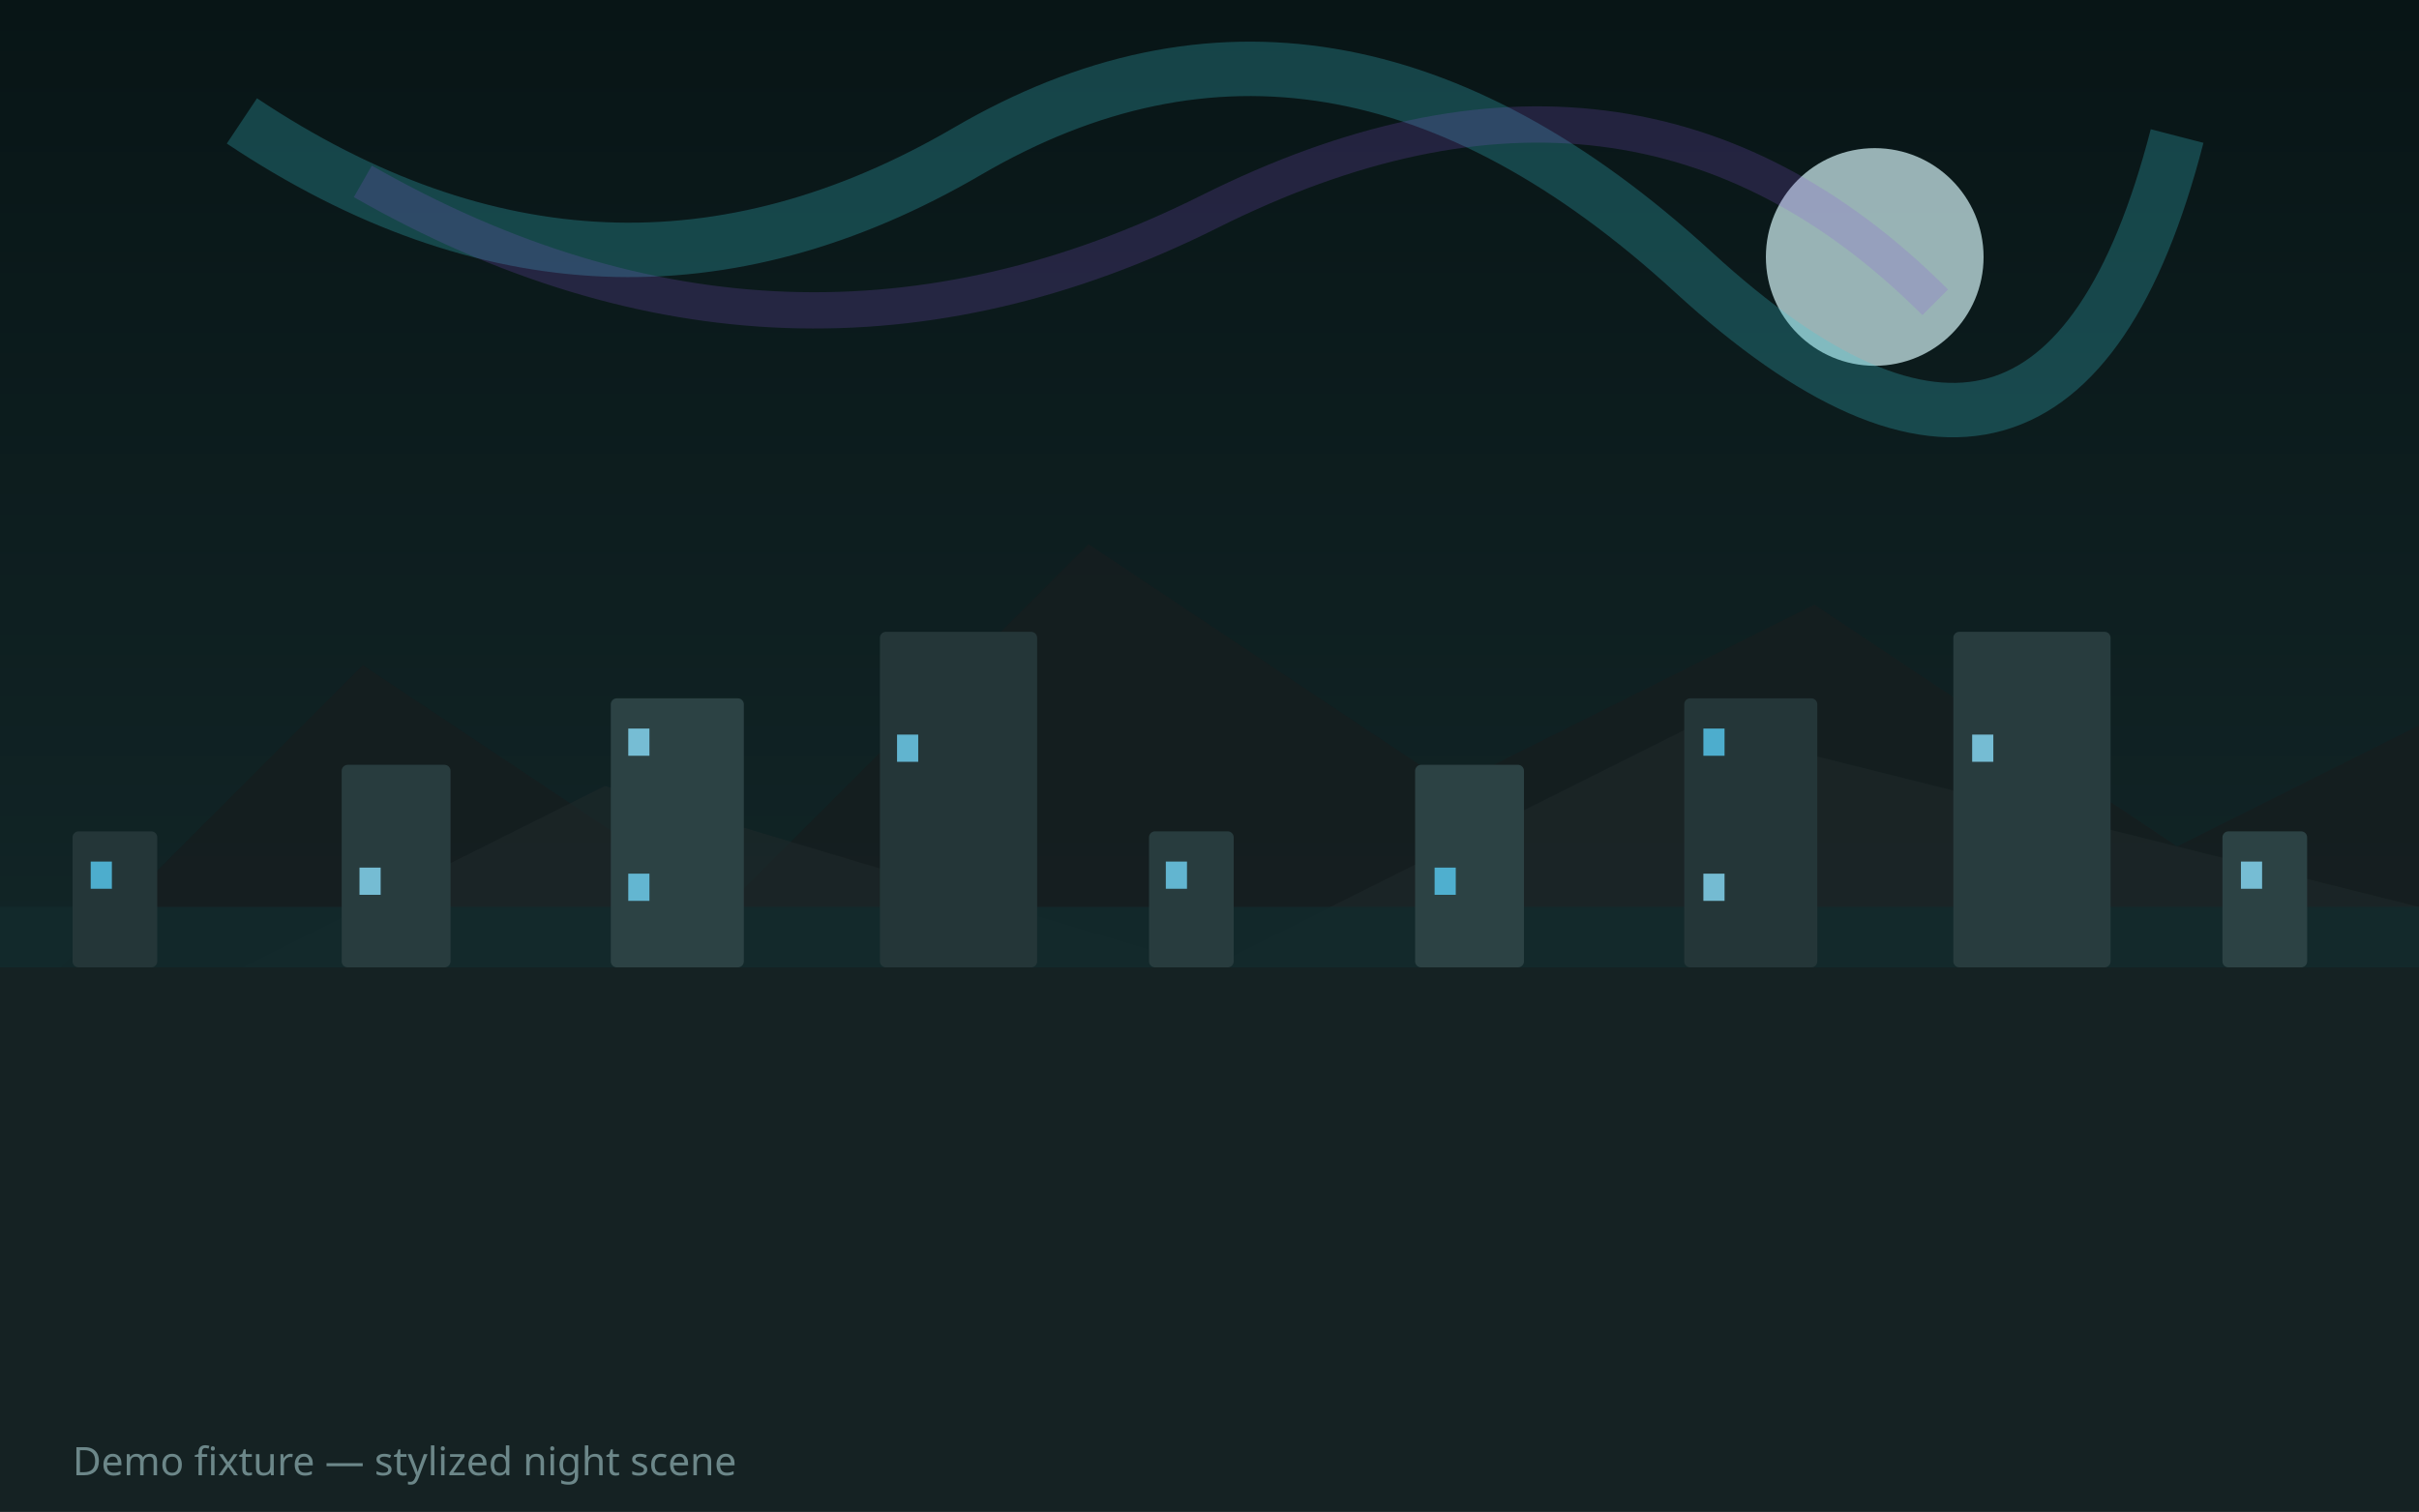
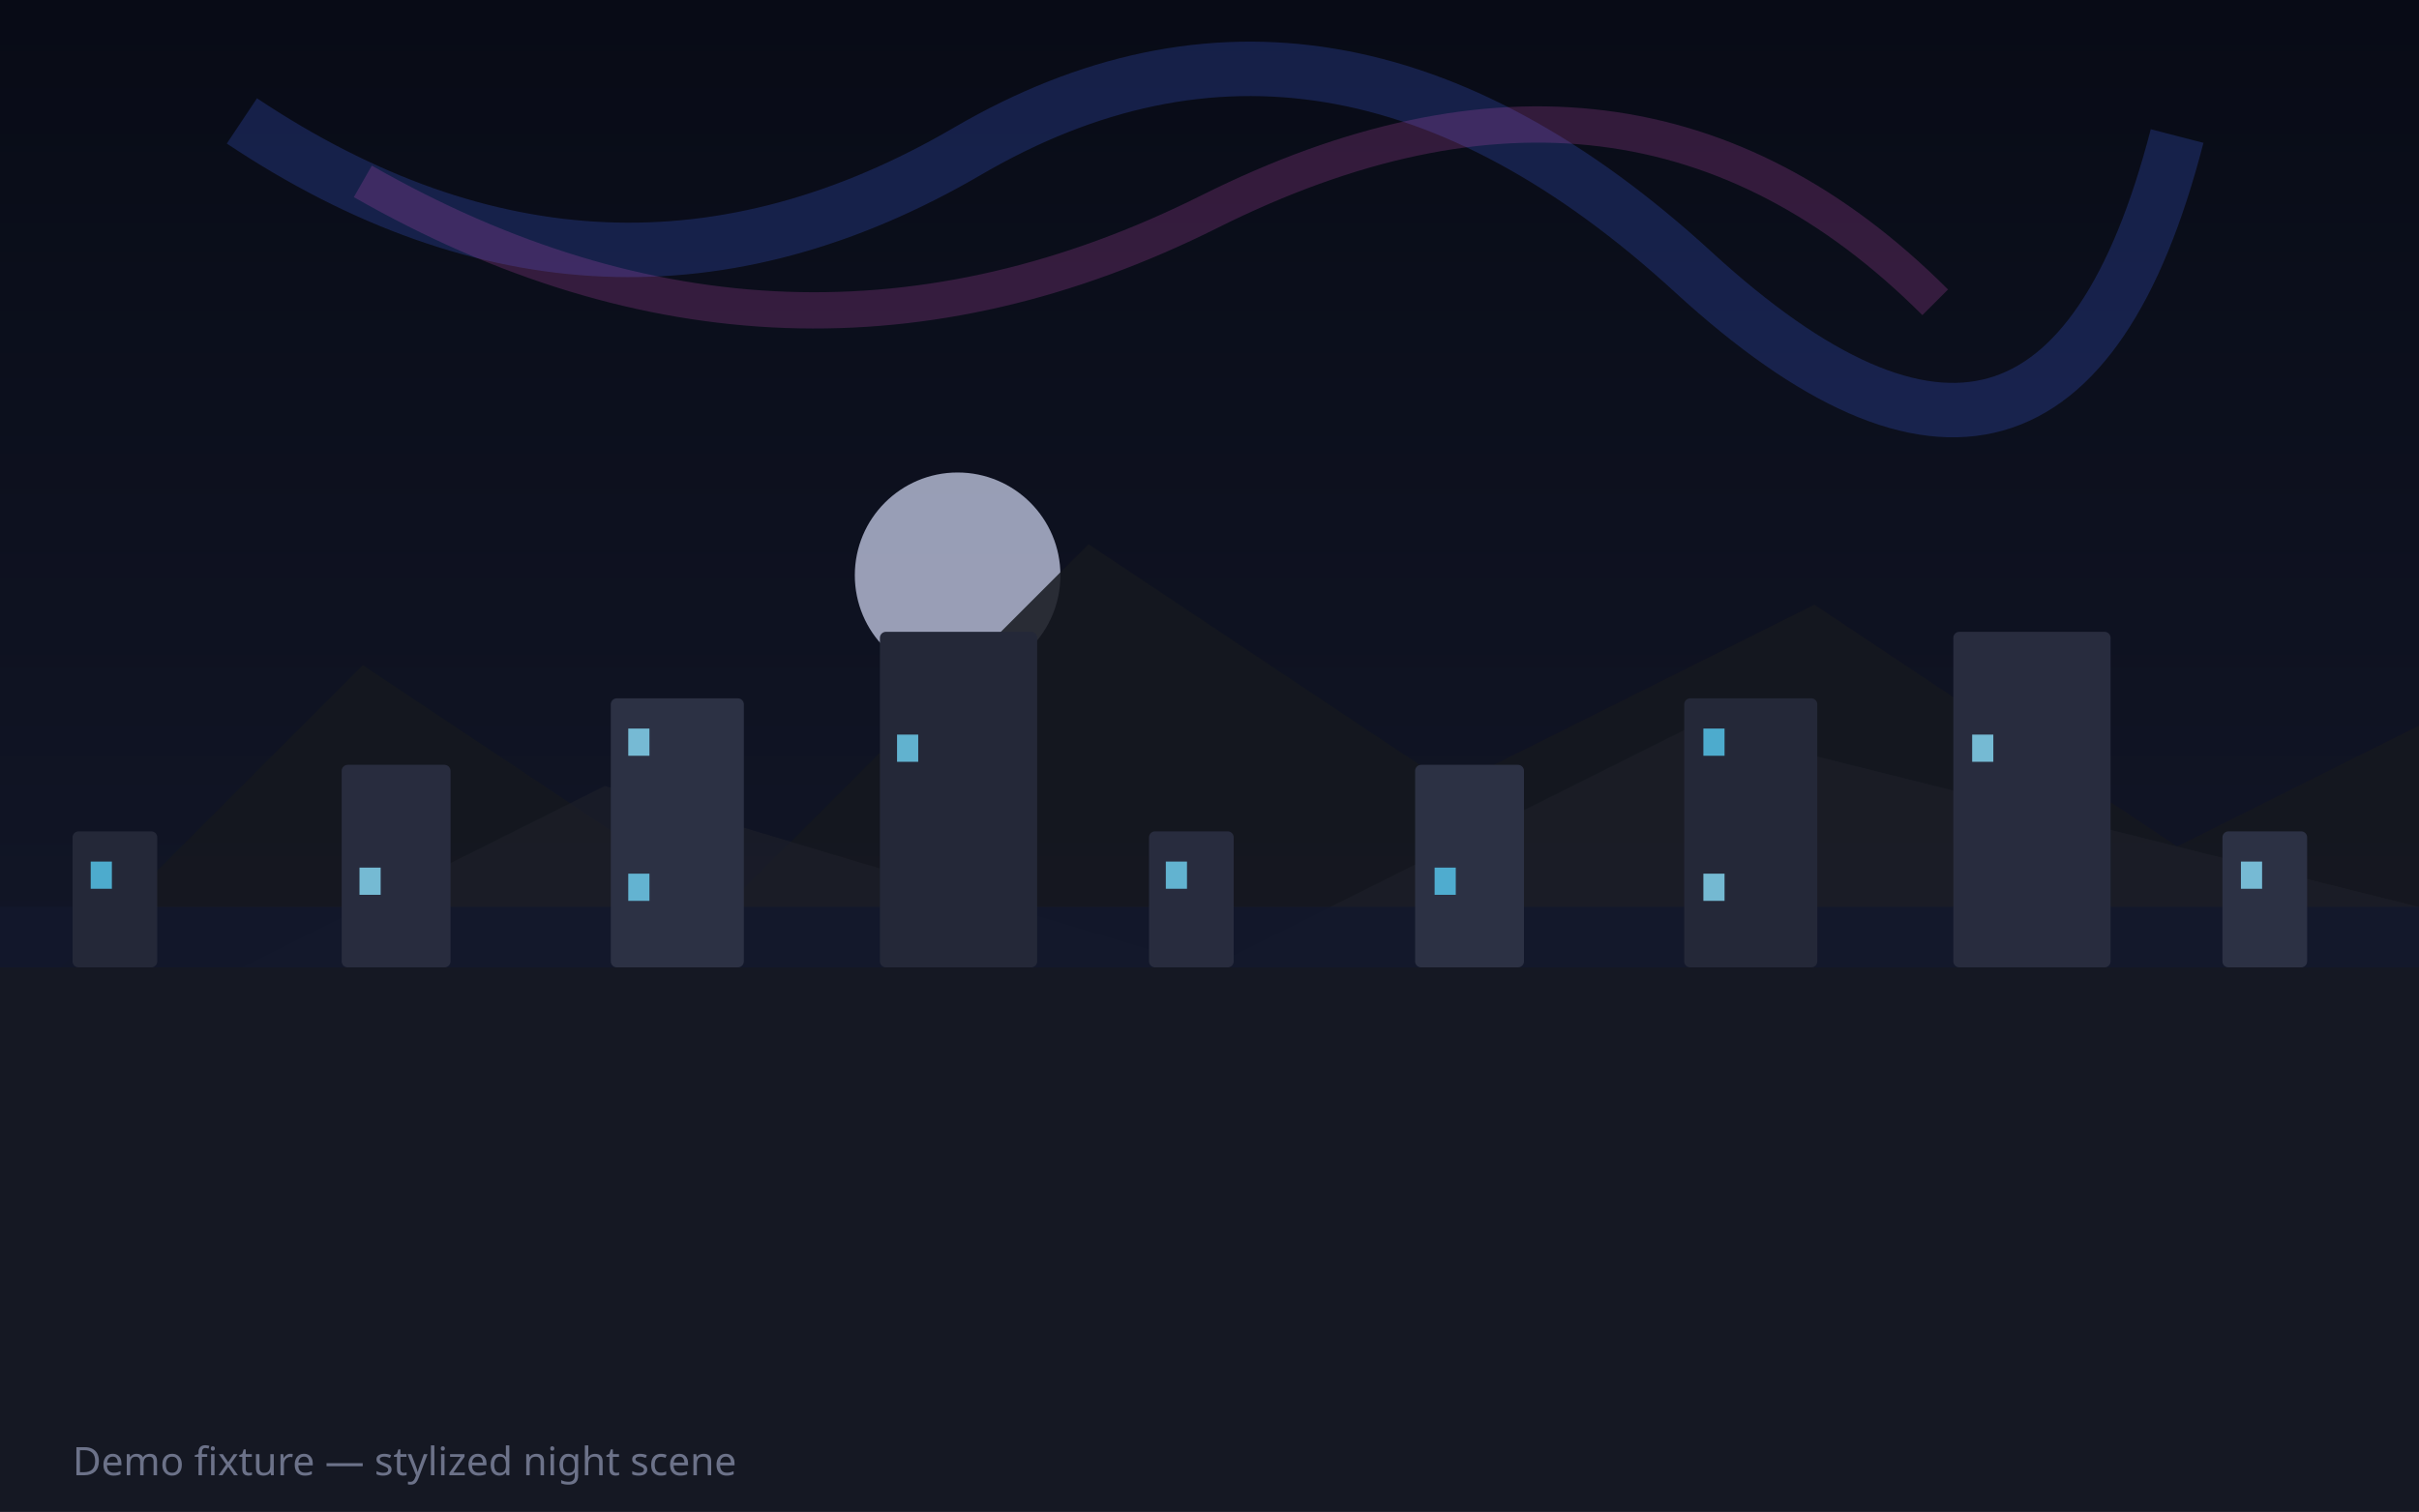
<svg xmlns="http://www.w3.org/2000/svg" width="800" height="500" viewBox="0 0 800 500" role="img" aria-label="Demo night scene">
  <defs>
    <linearGradient id="sky-aad-06" x1="0" y1="0" x2="0" y2="1">
-       <stop offset="0%" stop-color="hsl(185, 45%, 6%)" />
-       <stop offset="100%" stop-color="hsl(185, 35%, 14%)" />
+       <stop offset="0%" stop-color="hsl(228, 45%, 6%)" />
+       <stop offset="100%" stop-color="hsl(228, 35%, 14%)" />
    </linearGradient>
  </defs>
  <rect width="800" height="500" fill="url(#sky-aad-06)" />
-   <circle cx="620" cy="85" r="36" fill="hsl(185, 28%, 78%)" opacity="0.82" />
-   <path d="M0 340 L120 220 L240 300 L360 180 L480 260 L600 200 L720 280 L800 240 L800 500 L0 500 Z" fill="hsl(185, 18%, 10%)" opacity="0.85" />
-   <path d="M0 360 L200 260 L400 320 L560 240 L800 300 L800 500 L0 500 Z" fill="hsl(185, 15%, 14%)" opacity="0.6" />
-   <path d="M0 350 Q200 310 400 340 T800 330 L800 500 L0 500 Z" fill="hsl(185, 40%, 12%)" opacity="0.75" />
-   <rect y="300" width="800" height="120" fill="hsl(185, 40%, 12%)" opacity="0.9" />
-   <ellipse cx="80" cy="360" rx="40" ry="6" fill="hsl(185, 25%, 22%)" opacity="0.35" />
-   <ellipse cx="175" cy="360" rx="40" ry="6" fill="hsl(185, 25%, 22%)" opacity="0.35" />
-   <ellipse cx="270" cy="360" rx="40" ry="6" fill="hsl(185, 25%, 22%)" opacity="0.35" />
-   <ellipse cx="365" cy="360" rx="40" ry="6" fill="hsl(185, 25%, 22%)" opacity="0.35" />
-   <ellipse cx="460" cy="360" rx="40" ry="6" fill="hsl(185, 25%, 22%)" opacity="0.35" />
-   <ellipse cx="555" cy="360" rx="40" ry="6" fill="hsl(185, 25%, 22%)" opacity="0.35" />
-   <ellipse cx="650" cy="360" rx="40" ry="6" fill="hsl(185, 25%, 22%)" opacity="0.35" />
-   <ellipse cx="745" cy="360" rx="40" ry="6" fill="hsl(185, 25%, 22%)" opacity="0.35" />
-   <path d="M80 40 Q200 120 320 50 T560 90 T720 45" fill="none" stroke="hsl(185, 70%, 55%)" stroke-width="18" opacity="0.25" />
-   <path d="M120 60 Q260 140 400 70 T640 100" fill="none" stroke="hsl(265, 65%, 60%)" stroke-width="12" opacity="0.2" />
-   <rect y="320" width="800" height="180" fill="hsl(185, 25%, 11%)" />
-   <rect x="24" y="275" width="28" height="45" fill="hsl(185, 22%, 18%)" rx="2" />
+   <circle cx="316.7" cy="190.3" r="34" fill="hsl(228, 28%, 78%)" opacity="0.82" />
+   <path d="M0 340 L120 220 L240 300 L360 180 L480 260 L600 200 L720 280 L800 240 L800 500 L0 500 Z" fill="hsl(228, 18%, 10%)" opacity="0.85" />
+   <path d="M0 360 L200 260 L400 320 L560 240 L800 300 L800 500 L0 500 Z" fill="hsl(228, 15%, 14%)" opacity="0.6" />
+   <path d="M0 350 Q200 310 400 340 T800 330 L800 500 L0 500 Z" fill="hsl(228, 40%, 12%)" opacity="0.75" />
+   <rect y="300" width="800" height="120" fill="hsl(228, 40%, 12%)" opacity="0.9" />
+   <ellipse cx="80" cy="360" rx="40" ry="6" fill="hsl(228, 25%, 22%)" opacity="0.35" />
+   <ellipse cx="175" cy="360" rx="40" ry="6" fill="hsl(228, 25%, 22%)" opacity="0.35" />
+   <ellipse cx="270" cy="360" rx="40" ry="6" fill="hsl(228, 25%, 22%)" opacity="0.35" />
+   <ellipse cx="365" cy="360" rx="40" ry="6" fill="hsl(228, 25%, 22%)" opacity="0.35" />
+   <ellipse cx="460" cy="360" rx="40" ry="6" fill="hsl(228, 25%, 22%)" opacity="0.35" />
+   <ellipse cx="555" cy="360" rx="40" ry="6" fill="hsl(228, 25%, 22%)" opacity="0.35" />
+   <ellipse cx="650" cy="360" rx="40" ry="6" fill="hsl(228, 25%, 22%)" opacity="0.35" />
+   <ellipse cx="745" cy="360" rx="40" ry="6" fill="hsl(228, 25%, 22%)" opacity="0.35" />
+   <path d="M80 40 Q200 120 320 50 T560 90 T720 45" fill="none" stroke="hsl(228, 70%, 55%)" stroke-width="18" opacity="0.25" />
+   <path d="M120 60 Q260 140 400 70 T640 100" fill="none" stroke="hsl(308, 65%, 60%)" stroke-width="12" opacity="0.2" />
+   <rect y="320" width="800" height="180" fill="hsl(228, 25%, 11%)" />
+   <rect x="24" y="275" width="28" height="45" fill="hsl(228, 22%, 18%)" rx="2" />
  <rect x="30" y="285" width="7" height="9" fill="hsl(195, 75%, 62%)" opacity="0.85" />
-   <rect x="113" y="253" width="36" height="67" fill="hsl(185, 22%, 20%)" rx="2" />
+   <rect x="113" y="253" width="36" height="67" fill="hsl(228, 22%, 20%)" rx="2" />
  <rect x="118.889" y="287" width="7" height="9" fill="hsl(195, 75%, 72%)" opacity="0.85" />
-   <rect x="202" y="231" width="44" height="89" fill="hsl(185, 22%, 22%)" rx="2" />
+   <rect x="202" y="231" width="44" height="89" fill="hsl(228, 22%, 22%)" rx="2" />
  <rect x="207.778" y="241" width="7" height="9" fill="hsl(195, 75%, 72%)" opacity="0.85" />
  <rect x="207.778" y="289" width="7" height="9" fill="hsl(195, 75%, 67%)" opacity="0.85" />
-   <rect x="291" y="209" width="52" height="111" fill="hsl(185, 22%, 18%)" rx="2" />
+   <rect x="291" y="209" width="52" height="111" fill="hsl(228, 22%, 18%)" rx="2" />
  <rect x="296.667" y="243" width="7" height="9" fill="hsl(195, 75%, 67%)" opacity="0.85" />
-   <rect x="380" y="275" width="28" height="45" fill="hsl(185, 22%, 20%)" rx="2" />
+   <rect x="380" y="275" width="28" height="45" fill="hsl(228, 22%, 20%)" rx="2" />
  <rect x="385.556" y="285" width="7" height="9" fill="hsl(195, 75%, 67%)" opacity="0.85" />
-   <rect x="468" y="253" width="36" height="67" fill="hsl(185, 22%, 22%)" rx="2" />
+   <rect x="468" y="253" width="36" height="67" fill="hsl(228, 22%, 22%)" rx="2" />
  <rect x="474.444" y="287" width="7" height="9" fill="hsl(195, 75%, 62%)" opacity="0.85" />
-   <rect x="557" y="231" width="44" height="89" fill="hsl(185, 22%, 18%)" rx="2" />
+   <rect x="557" y="231" width="44" height="89" fill="hsl(228, 22%, 18%)" rx="2" />
  <rect x="563.333" y="241" width="7" height="9" fill="hsl(195, 75%, 62%)" opacity="0.85" />
  <rect x="563.333" y="289" width="7" height="9" fill="hsl(195, 75%, 72%)" opacity="0.85" />
-   <rect x="646" y="209" width="52" height="111" fill="hsl(185, 22%, 20%)" rx="2" />
+   <rect x="646" y="209" width="52" height="111" fill="hsl(228, 22%, 20%)" rx="2" />
  <rect x="652.222" y="243" width="7" height="9" fill="hsl(195, 75%, 72%)" opacity="0.85" />
-   <rect x="735" y="275" width="28" height="45" fill="hsl(185, 22%, 22%)" rx="2" />
+   <rect x="735" y="275" width="28" height="45" fill="hsl(228, 22%, 22%)" rx="2" />
  <rect x="741.111" y="285" width="7" height="9" fill="hsl(195, 75%, 72%)" opacity="0.85" />
-   <text x="24" y="488" fill="hsl(185, 12%, 48%)" font-family="system-ui,sans-serif" font-size="13">Demo fixture — stylized night scene</text>
+   <text x="24" y="488" fill="hsl(228, 12%, 48%)" font-family="system-ui,sans-serif" font-size="13">Demo fixture — stylized night scene</text>
</svg>
